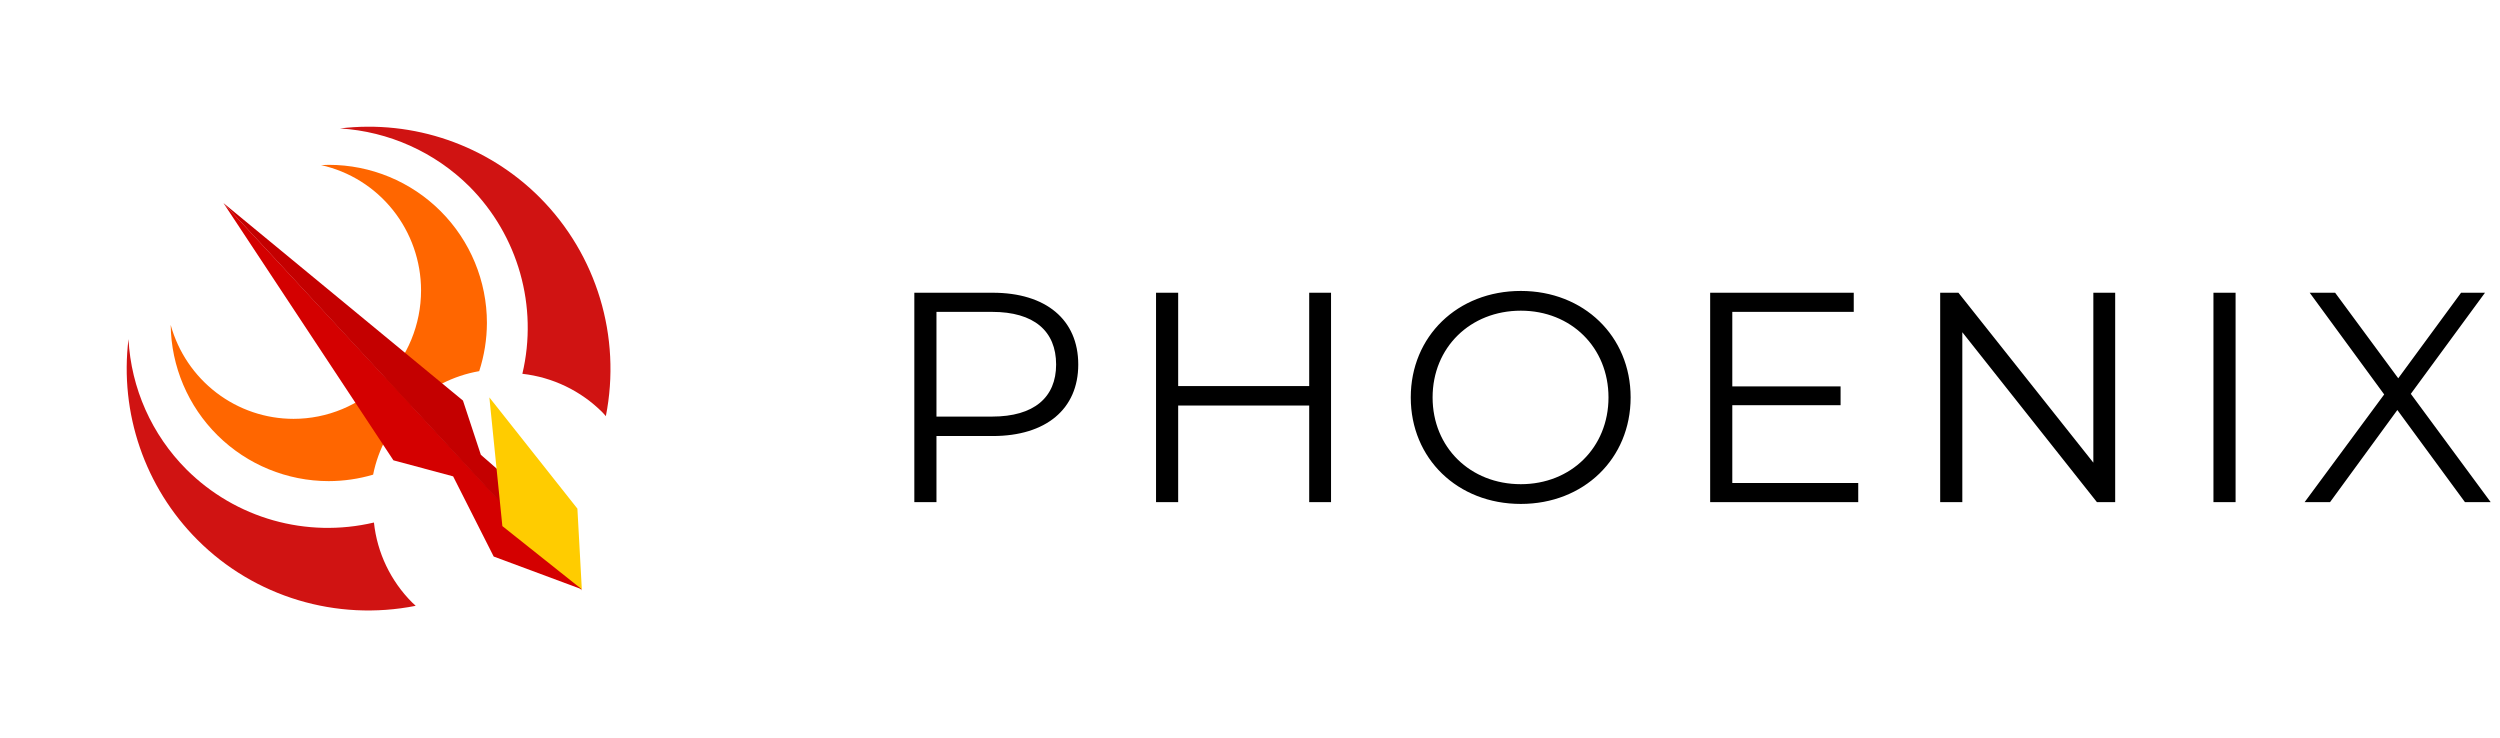
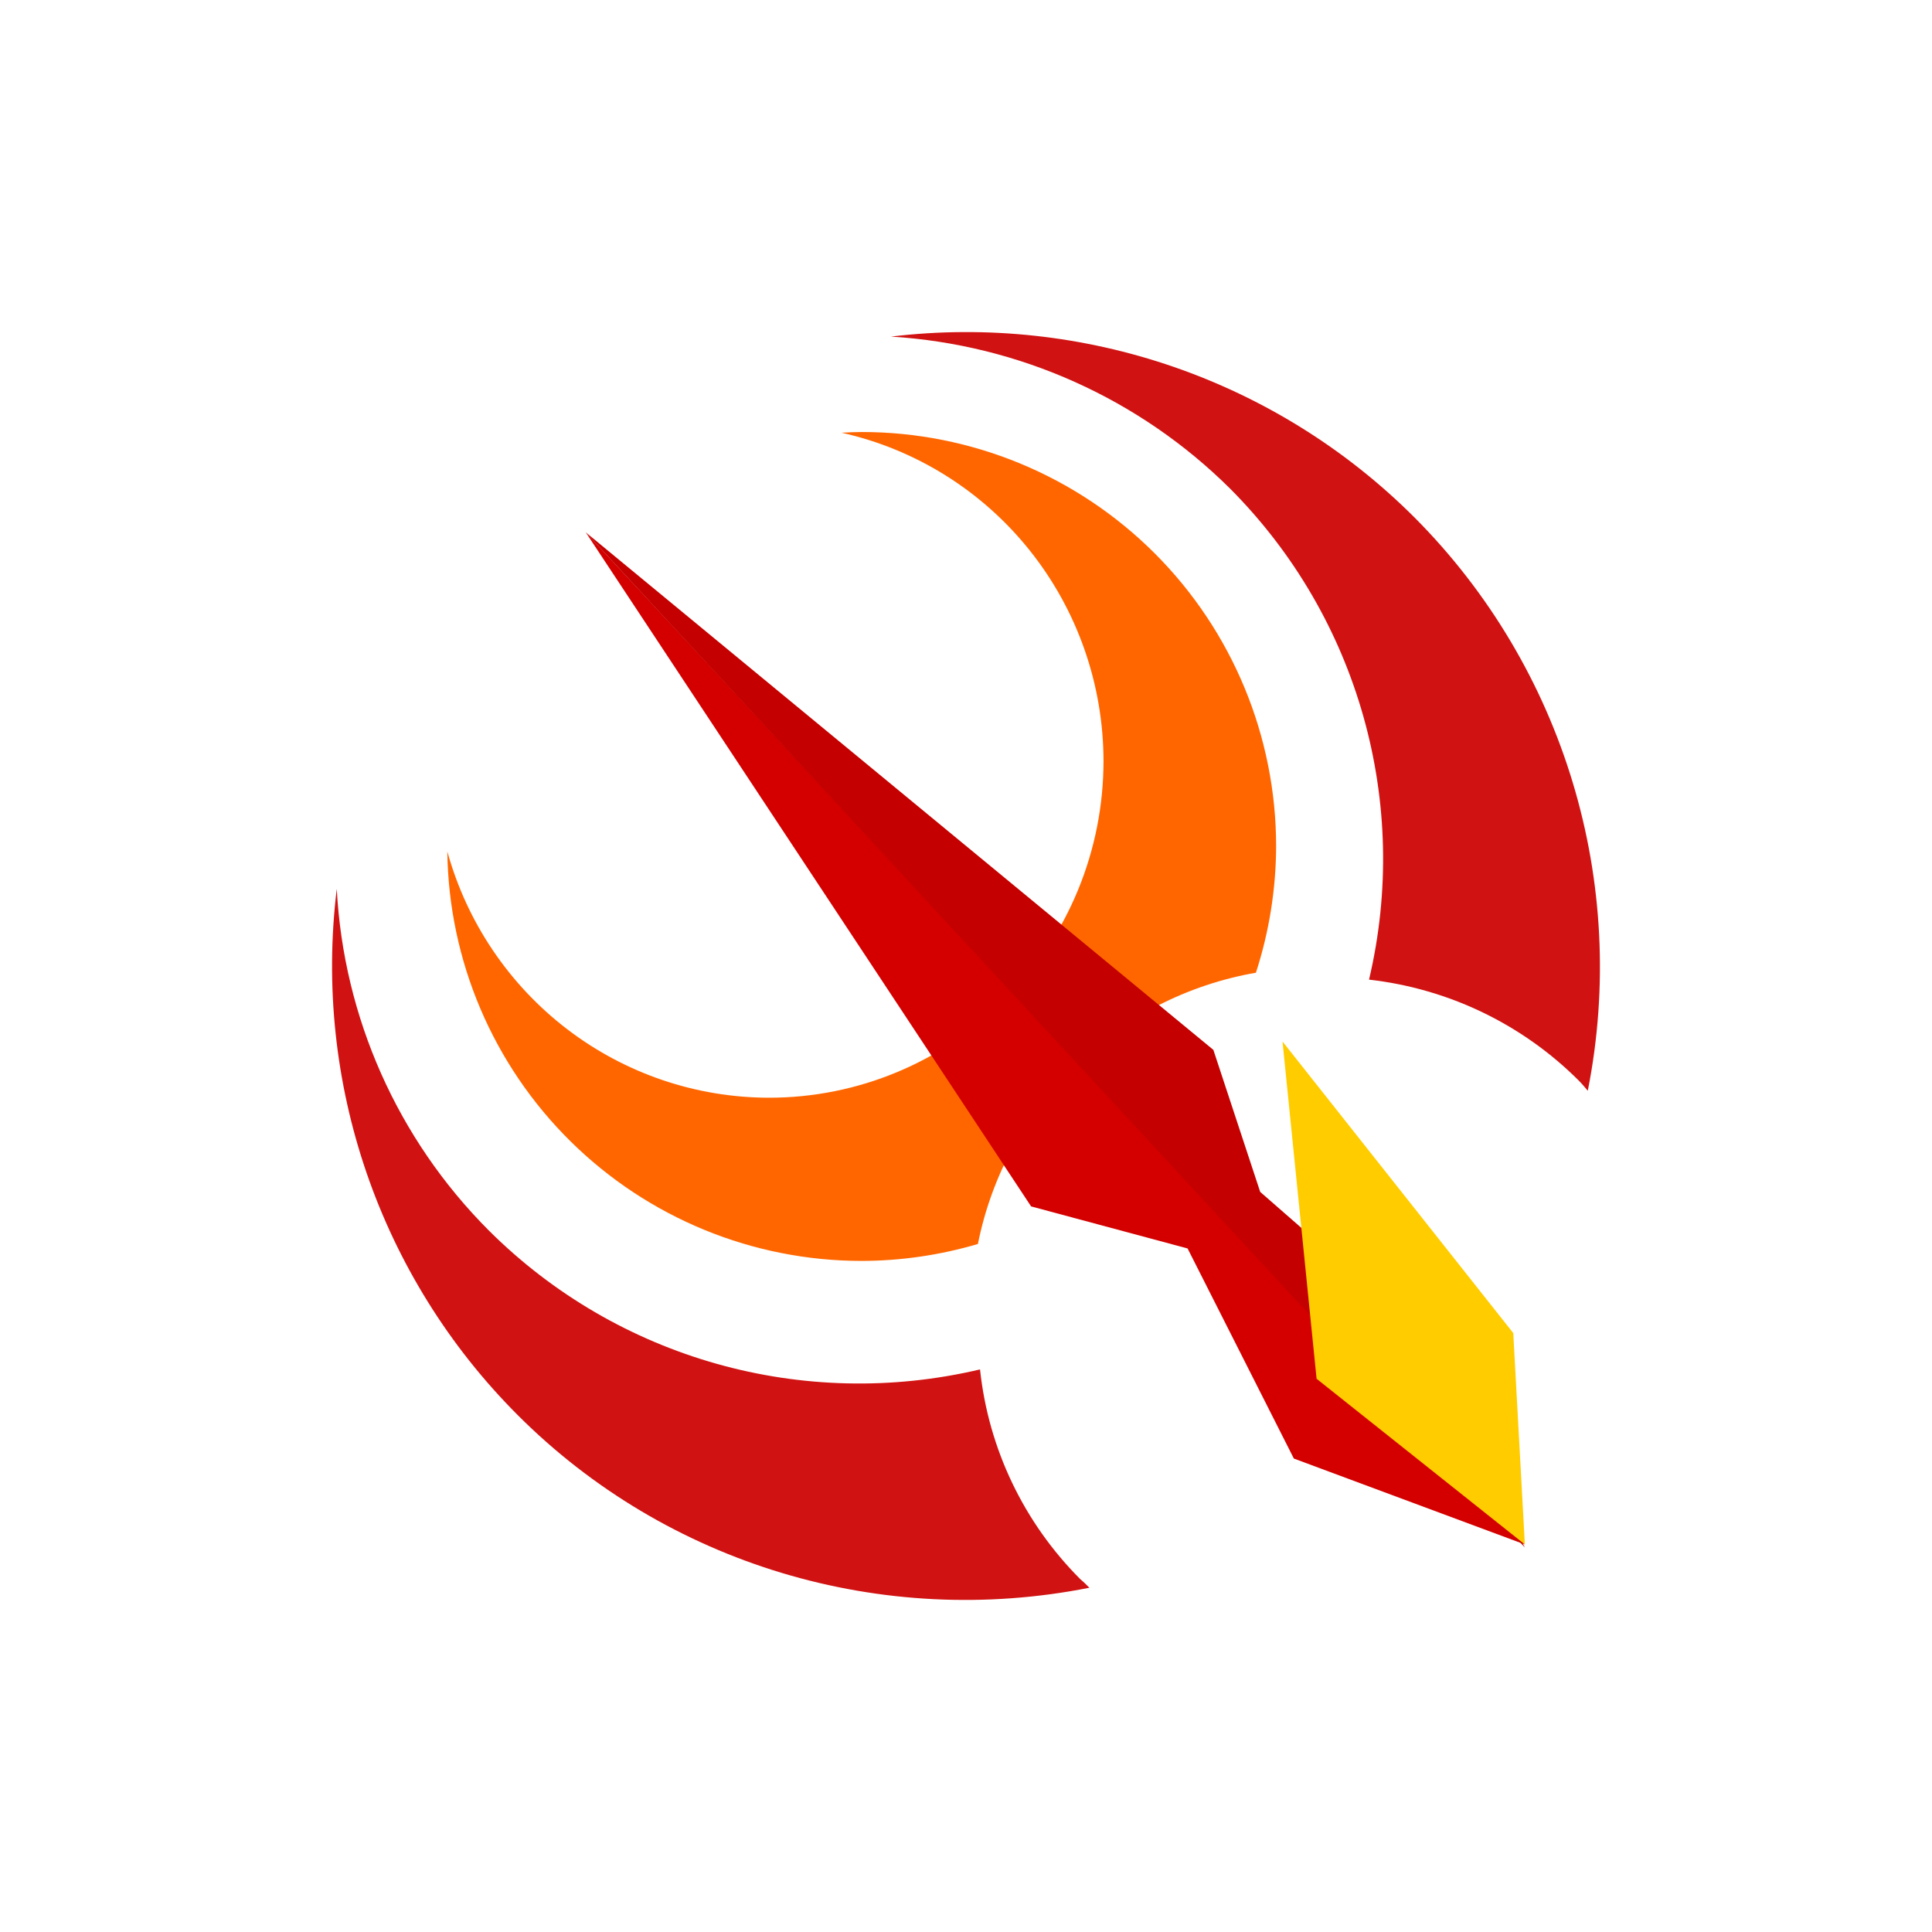
- <svg xmlns="http://www.w3.org/2000/svg" width="234" height="69" viewBox="0 0 234 69" fill="none">
-   <path d="M92.917 27.4H85.581V47H87.653V40.812H92.917C97.901 40.812 100.925 38.292 100.925 34.12C100.925 29.92 97.901 27.4 92.917 27.4ZM92.861 38.992H87.653V29.192H92.861C96.781 29.192 98.853 30.984 98.853 34.12C98.853 37.2 96.781 38.992 92.861 38.992ZM122.541 27.4V36.136H110.277V27.4H108.205V47H110.277V37.956H122.541V47H124.585V27.4H122.541ZM142.351 47.168C148.231 47.168 152.627 42.94 152.627 37.2C152.627 31.46 148.231 27.232 142.351 27.232C136.415 27.232 132.047 31.488 132.047 37.2C132.047 42.912 136.415 47.168 142.351 47.168ZM142.351 45.32C137.619 45.32 134.091 41.876 134.091 37.2C134.091 32.524 137.619 29.08 142.351 29.08C147.055 29.08 150.555 32.524 150.555 37.2C150.555 41.876 147.055 45.32 142.351 45.32ZM162.143 45.208V37.928H172.279V36.164H162.143V29.192H173.511V27.4H160.071V47H173.931V45.208H162.143ZM195.937 27.4V43.304L183.309 27.4H181.601V47H183.673V31.096L196.273 47H197.981V27.4H195.937ZM207.179 47H209.251V27.4H207.179V47ZM233.128 47L225.652 36.864L232.596 27.4H230.356L224.476 35.408L218.568 27.4H216.188L223.16 36.92L215.712 47H218.092L224.392 38.376L230.72 47H233.128Z" fill="black" />
+ <svg xmlns="http://www.w3.org/2000/svg" width="69" height="69" viewBox="0 0 69 69" fill="none">
  <path d="M30.773 15.429C30.533 15.431 30.294 15.44 30.055 15.454C32.706 16.046 35.079 17.53 36.779 19.662C38.48 21.795 39.408 24.448 39.411 27.183C39.41 30.371 38.153 33.429 35.914 35.683C33.675 37.938 30.639 39.204 27.473 39.204C24.866 39.204 22.331 38.344 20.255 36.756C18.179 35.168 16.676 32.94 15.976 30.411C16.024 34.304 17.603 38.022 20.373 40.759C23.143 43.496 26.879 45.032 30.773 45.033C32.179 45.03 33.577 44.826 34.925 44.428C35.41 42.001 36.617 39.776 38.389 38.047C40.161 36.318 42.415 35.165 44.854 34.74C45.327 33.283 45.57 31.761 45.576 30.23C45.576 26.304 44.016 22.539 41.24 19.763C38.464 16.988 34.699 15.428 30.773 15.429Z" fill="#FF6600" />
  <path d="M12.027 31.744C11.182 38.674 13.558 45.604 18.491 50.54C23.826 55.879 31.498 58.175 38.907 56.705C38.807 56.604 38.706 56.503 38.585 56.402C36.572 54.388 35.303 51.749 35.001 48.908C28.679 50.399 22.055 48.525 17.464 43.952C14.202 40.688 12.269 36.337 12.027 31.744ZM31.82 12.021C36.391 12.303 40.7 14.237 43.941 17.46C48.512 22.053 50.384 28.681 48.894 34.987C51.733 35.309 54.371 36.579 56.385 38.593C56.505 38.714 56.606 38.835 56.707 38.956C58.177 31.522 55.861 23.846 50.525 18.488C45.612 13.572 38.706 11.195 31.82 12.021Z" fill="#D01312" />
  <path d="M42.414 44.588L46.209 52.091L54.459 55.159L20.92 19.013L36.825 43.086L42.414 44.588Z" fill="#D40000" />
  <path d="M45.007 42.568L50.043 46.968L54.459 55.267L20.92 19.013L43.334 37.495L45.007 42.568Z" fill="#C40000" />
  <path d="M54.045 47.61L54.459 55.159L47.021 49.242L45.804 37.197L54.045 47.61Z" fill="#FFCC00" />
</svg>
